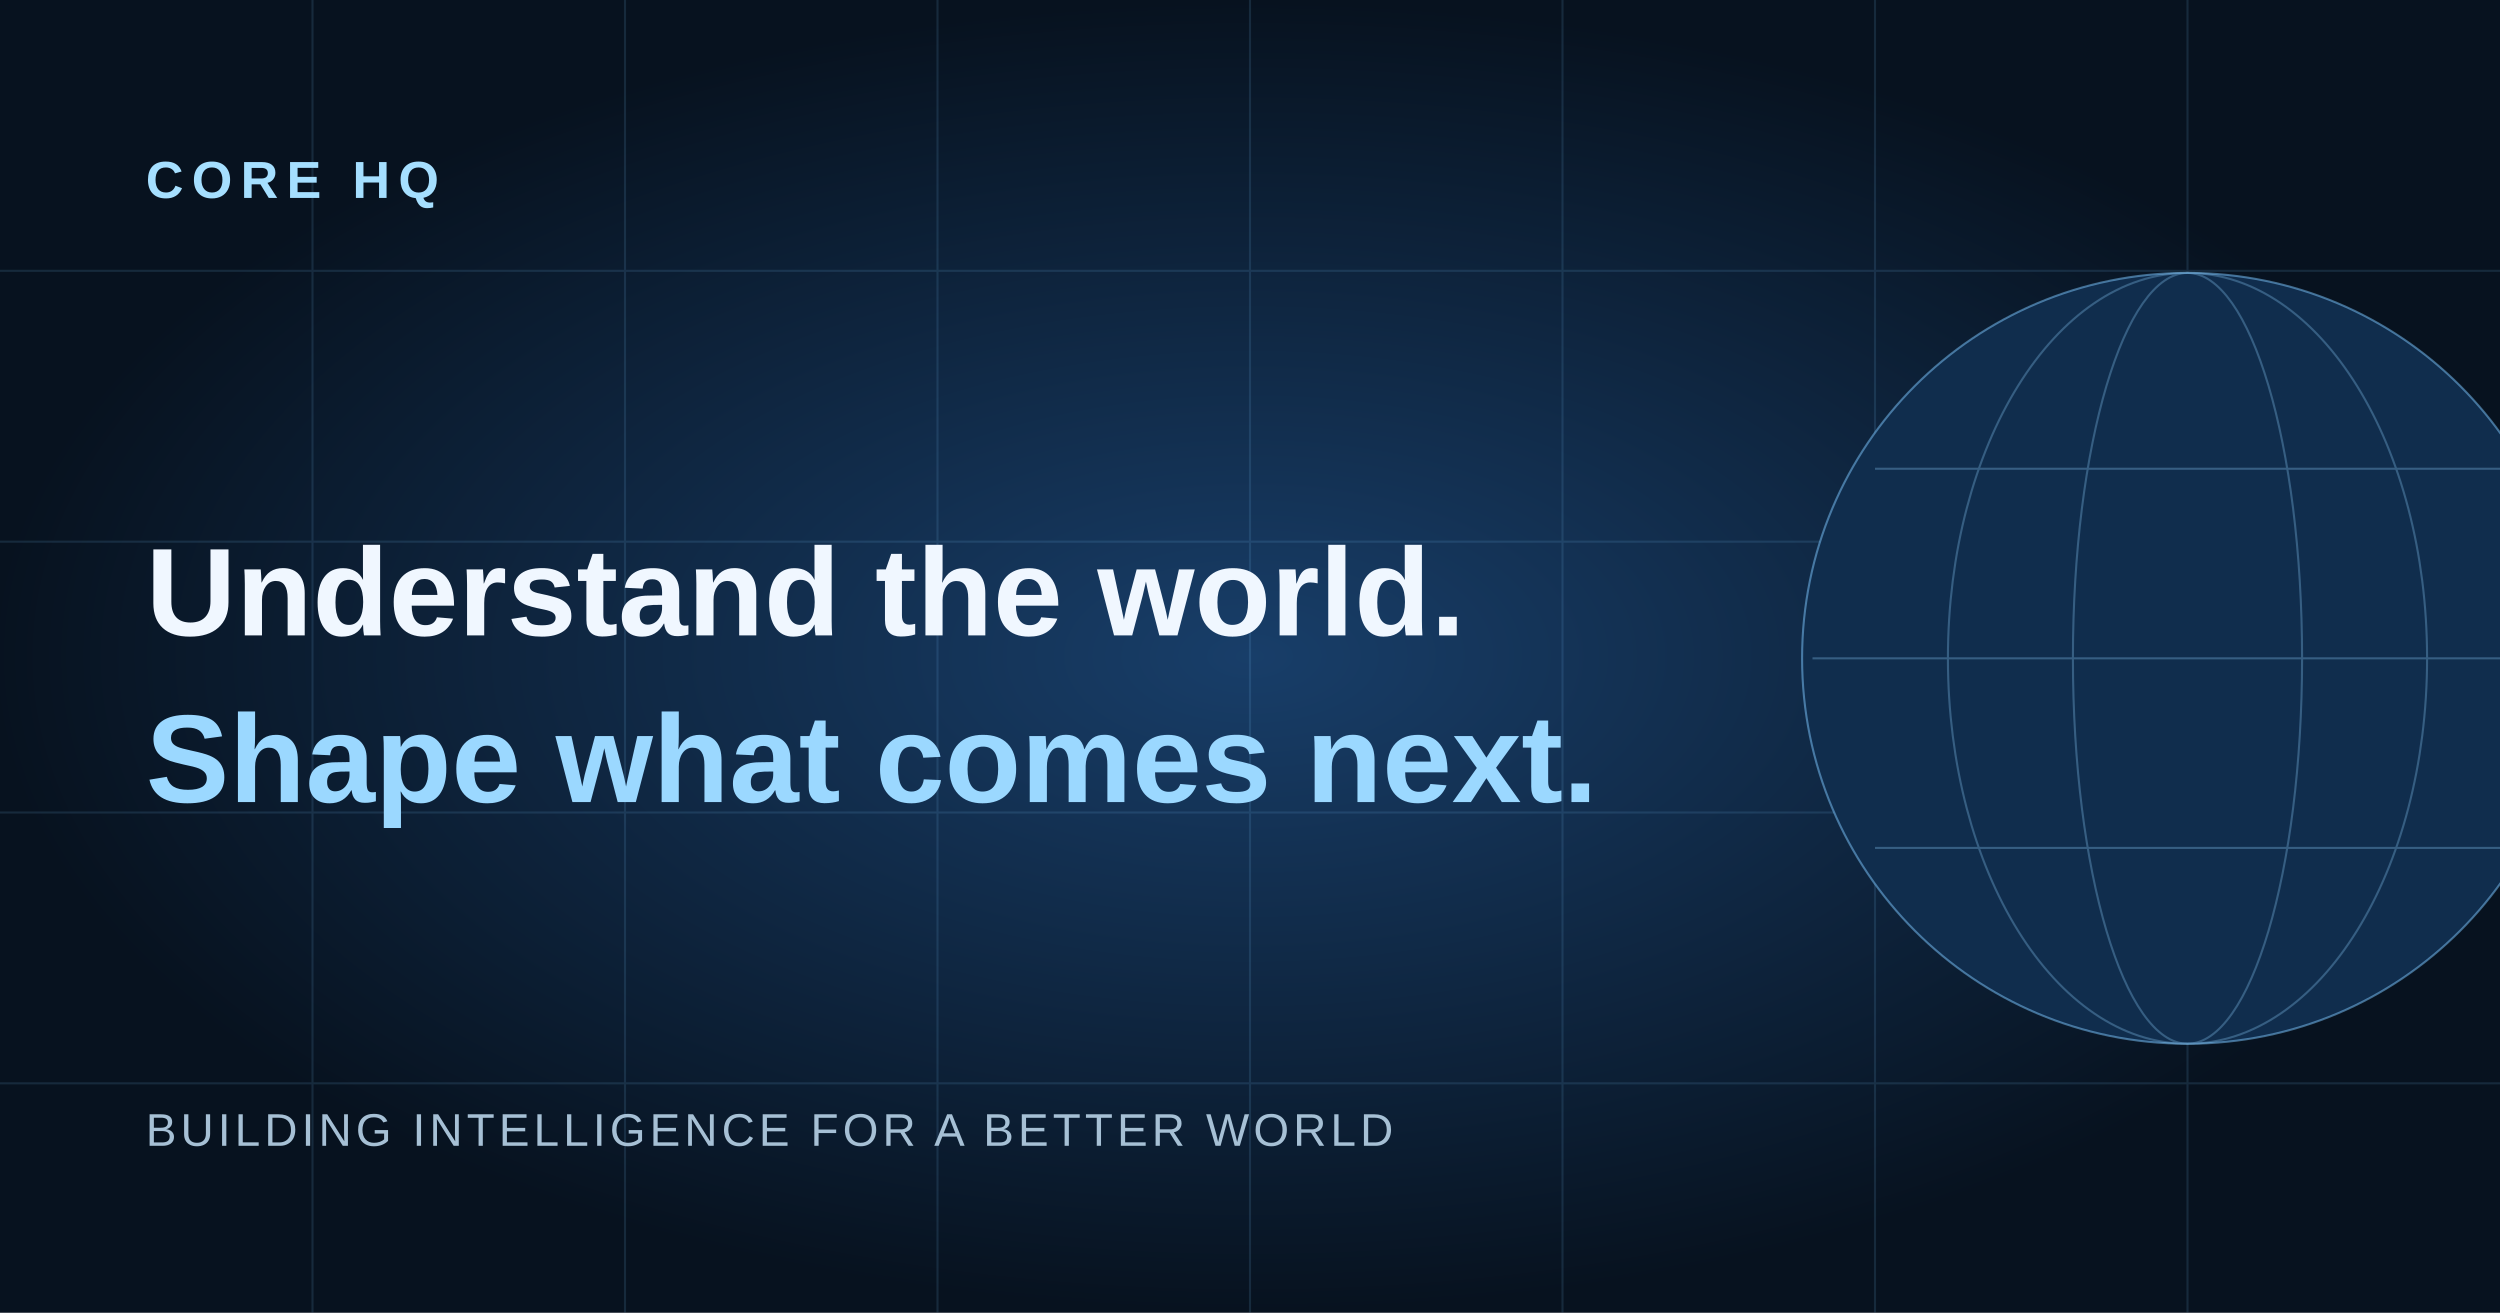
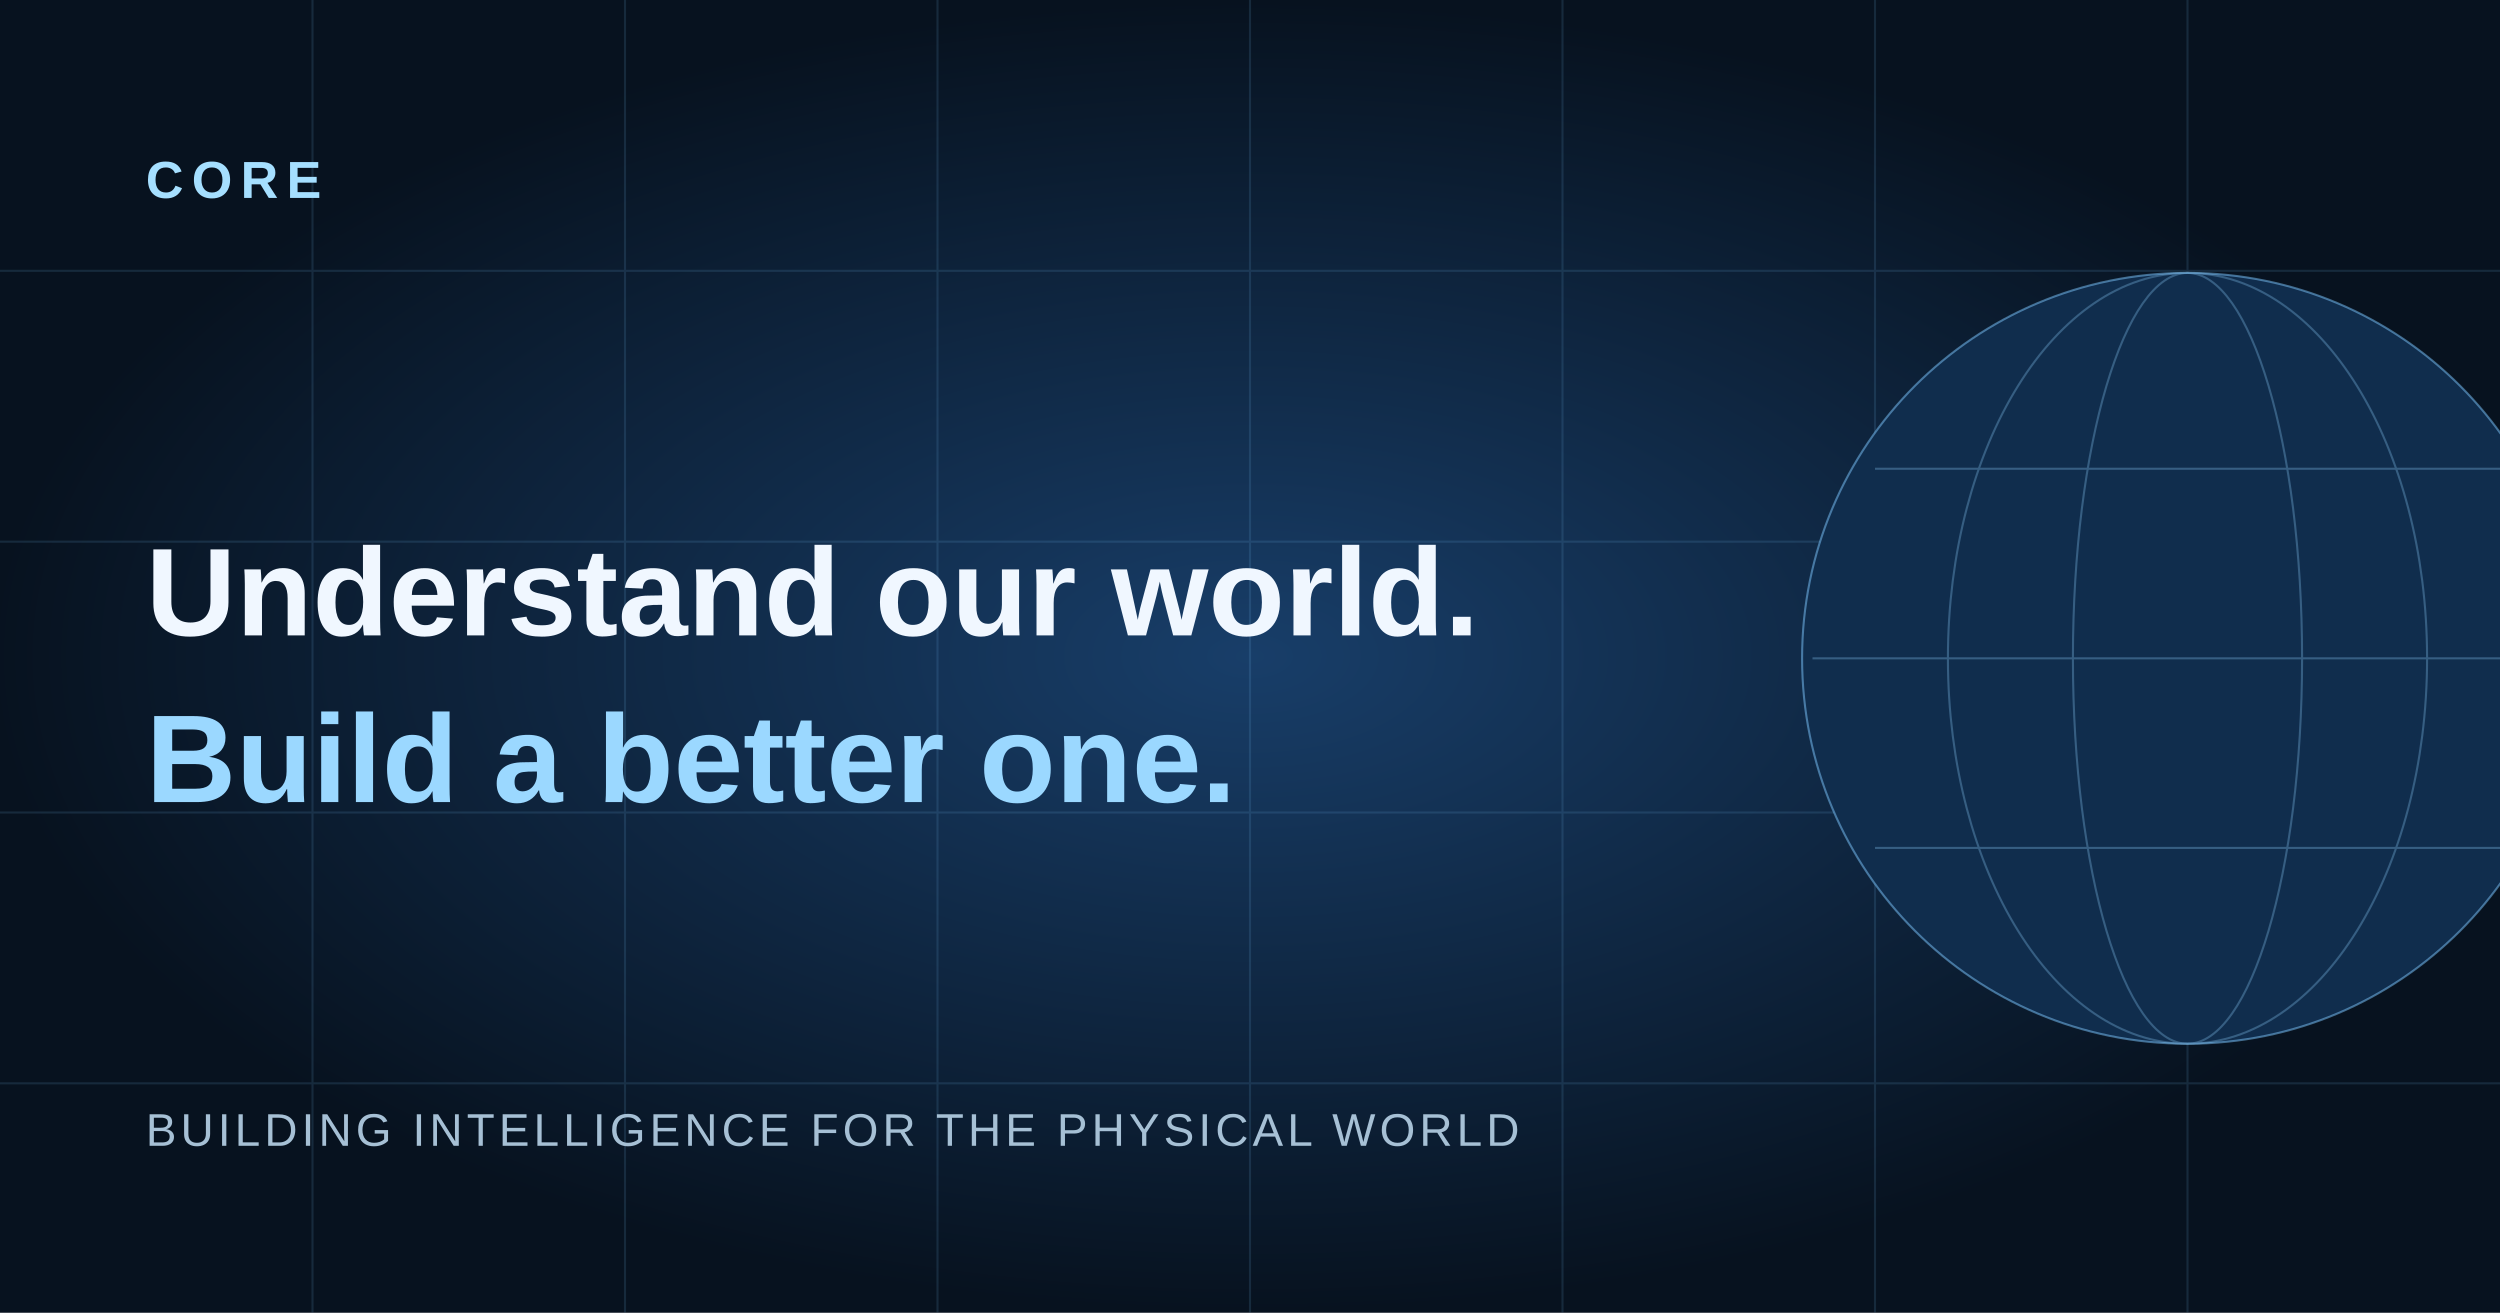
<svg xmlns="http://www.w3.org/2000/svg" width="1200" height="630" viewBox="0 0 1200 630">
  <defs>
    <radialGradient id="g">
      <stop stop-color="#183e69" />
      <stop offset="1" stop-color="#07121f" />
    </radialGradient>
  </defs>
  <rect width="1200" height="630" fill="#06101a" />
  <path d="M0 0H1200V630H0z" fill="url(#g)" />
  <g stroke="#7fc9ff" opacity=".13">
    <path d="M0 130h1200M0 260h1200M0 390h1200M0 520h1200M150 0v630M300 0v630M450 0v630M600 0v630M750 0v630M900 0v630M1050 0v630" />
  </g>
  <circle cx="1050" cy="316" r="185" fill="#102d4d" stroke="#7fc9ff" stroke-opacity=".5" />
  <g fill="none" stroke="#8fd1ff" opacity=".3">
    <ellipse cx="1050" cy="316" rx="55" ry="185" />
    <ellipse cx="1050" cy="316" rx="115" ry="185" />
    <path d="M870 316h360M900 225h300M900 407h300" />
  </g>
-   <text x="70" y="95" fill="#a5dfff" font-family="Arial,sans-serif" font-size="25" font-weight="700" letter-spacing="4">CORE HQ</text>
-   <text x="70" y="305" fill="#f0f7ff" font-family="Arial,sans-serif" font-size="60" font-weight="600">Understand the world.</text>
-   <text x="70" y="385" fill="#9bd8ff" font-family="Arial,sans-serif" font-size="60" font-weight="600">Shape what comes next.</text>
-   <text x="70" y="550" fill="#a6c0d5" font-family="Arial,sans-serif" font-size="22" letter-spacing="2">BUILDING INTELLIGENCE FOR A BETTER WORLD</text>
+   <text x="70" y="95" fill="#a5dfff" font-family="Arial,sans-serif" font-size="25" font-weight="700" letter-spacing="4">CORE</text>
+   <text x="70" y="305" fill="#f0f7ff" font-family="Arial,sans-serif" font-size="60" font-weight="600">Understand our world.</text>
+   <text x="70" y="385" fill="#9bd8ff" font-family="Arial,sans-serif" font-size="60" font-weight="600">Build a better one.</text>
+   <text x="70" y="550" fill="#a6c0d5" font-family="Arial,sans-serif" font-size="22" letter-spacing="2">BUILDING INTELLIGENCE FOR THE PHYSICAL WORLD</text>
</svg>
